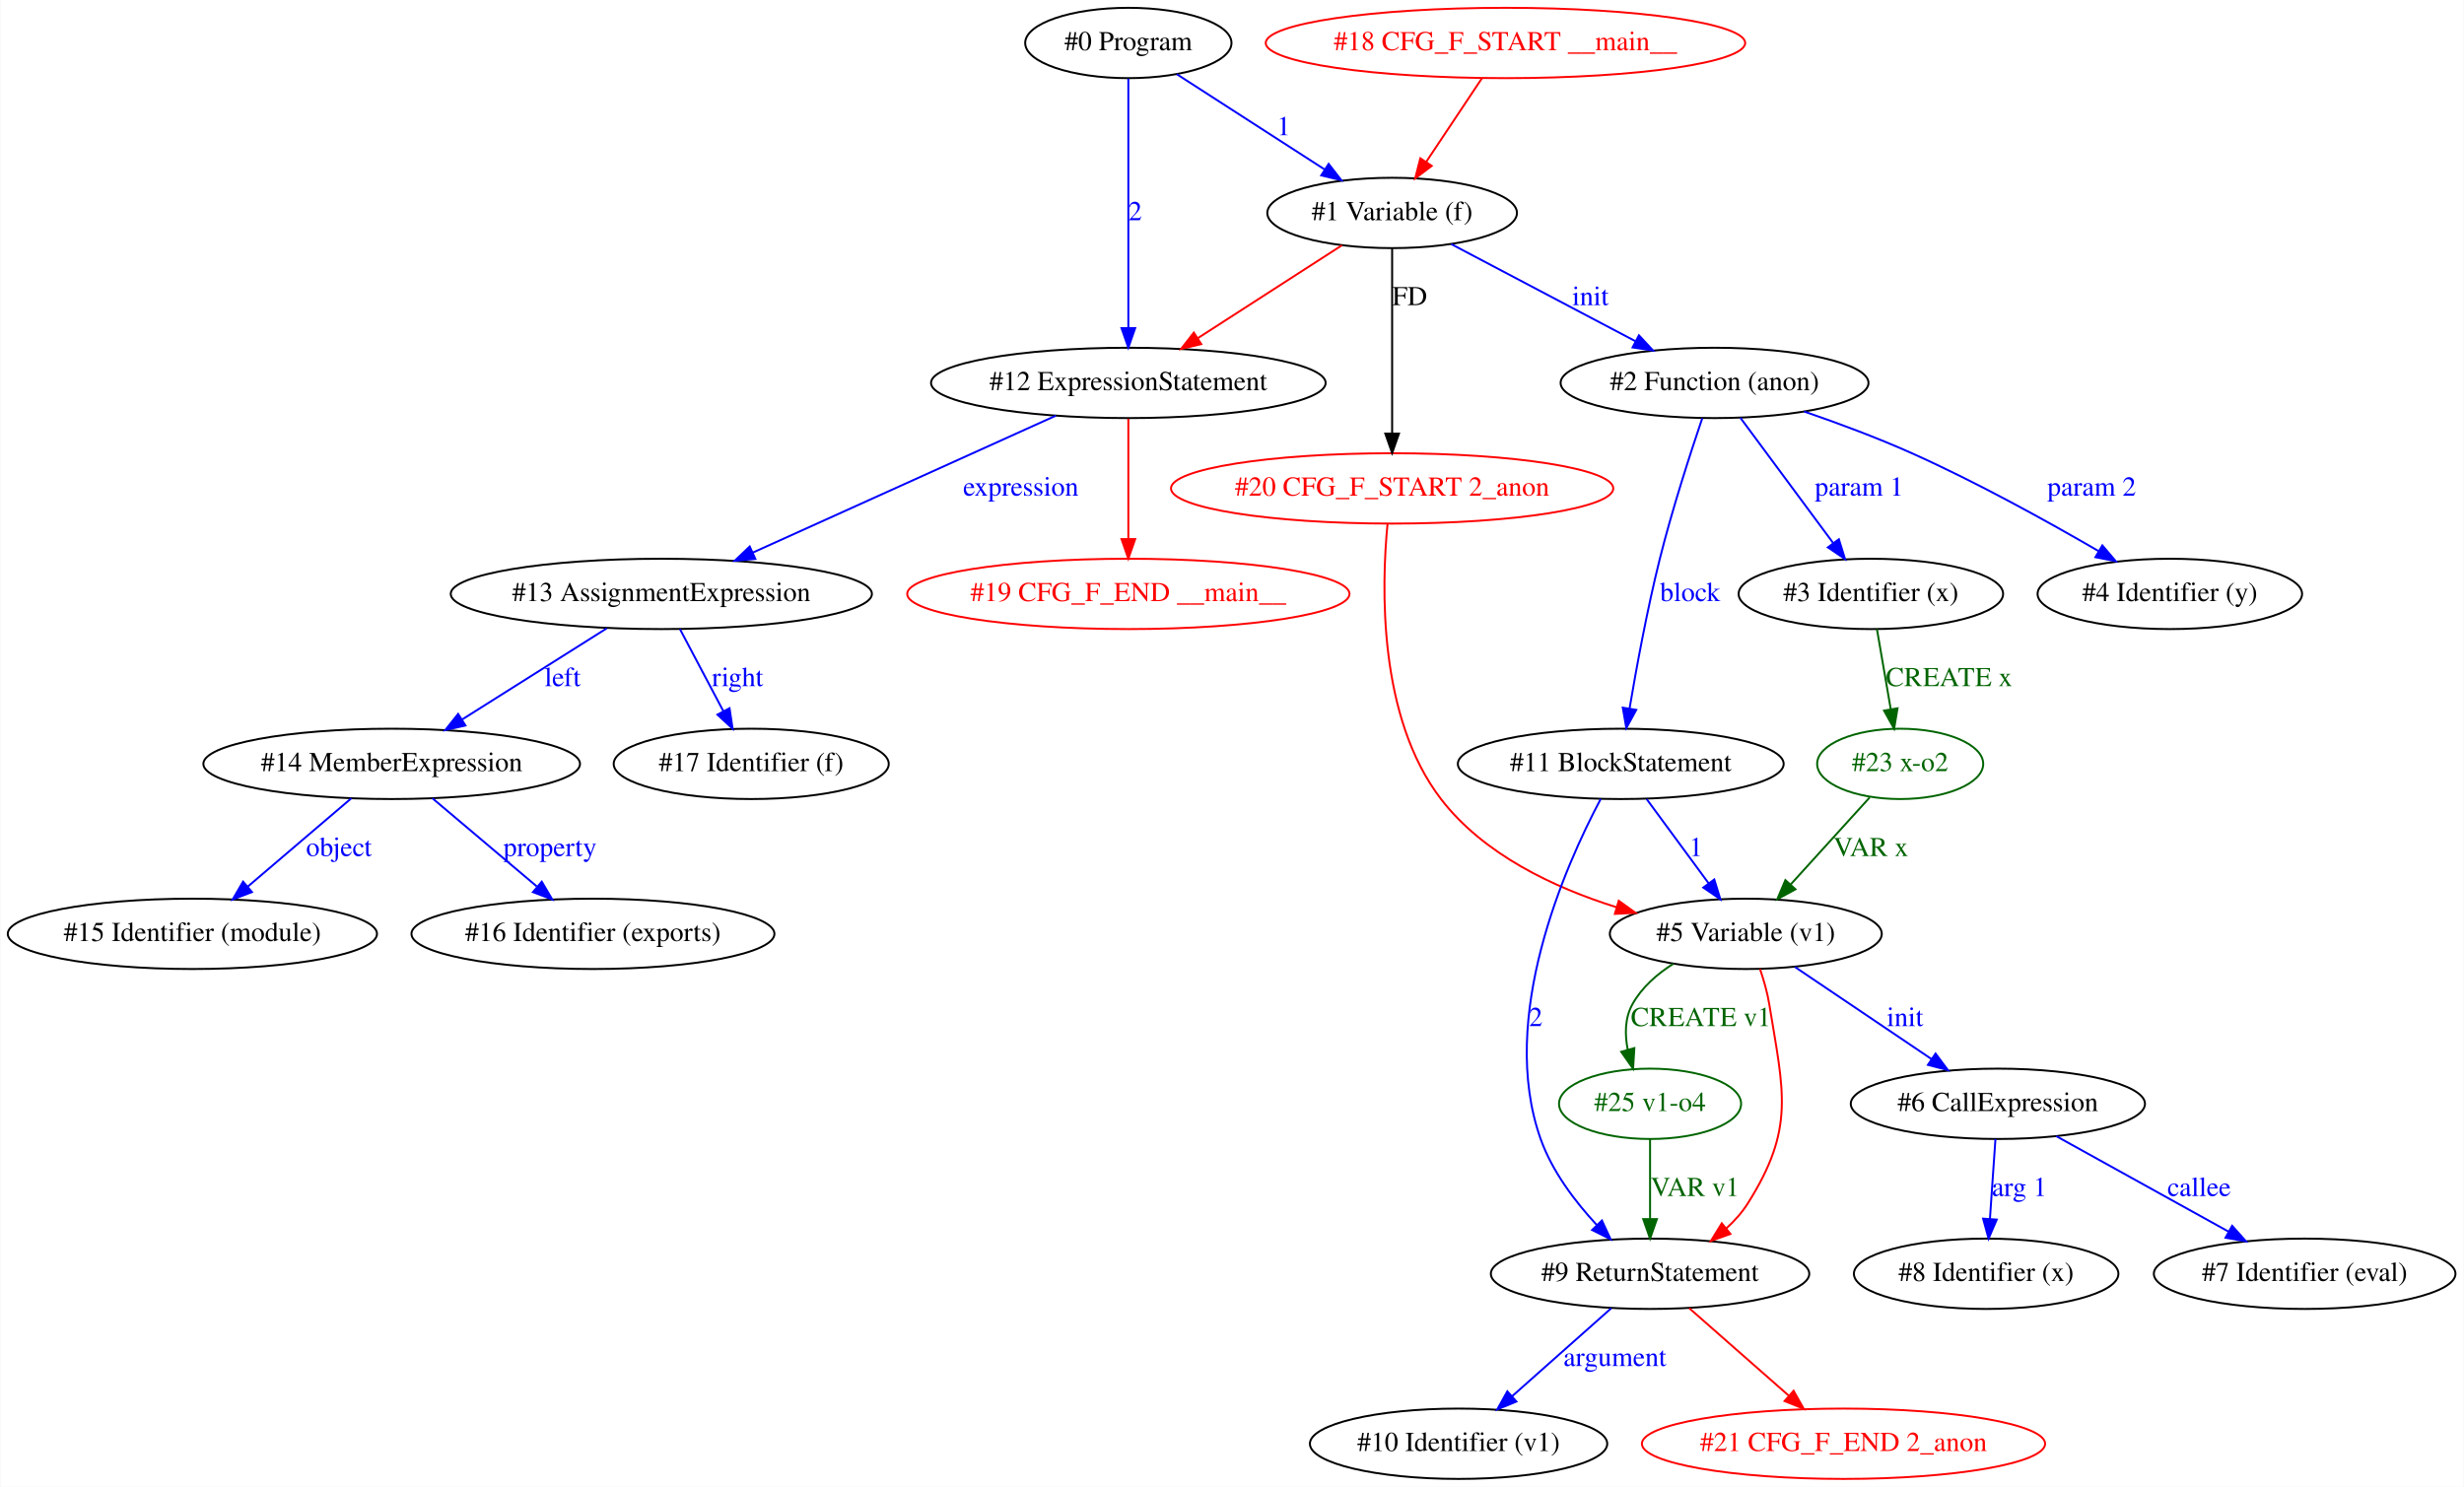
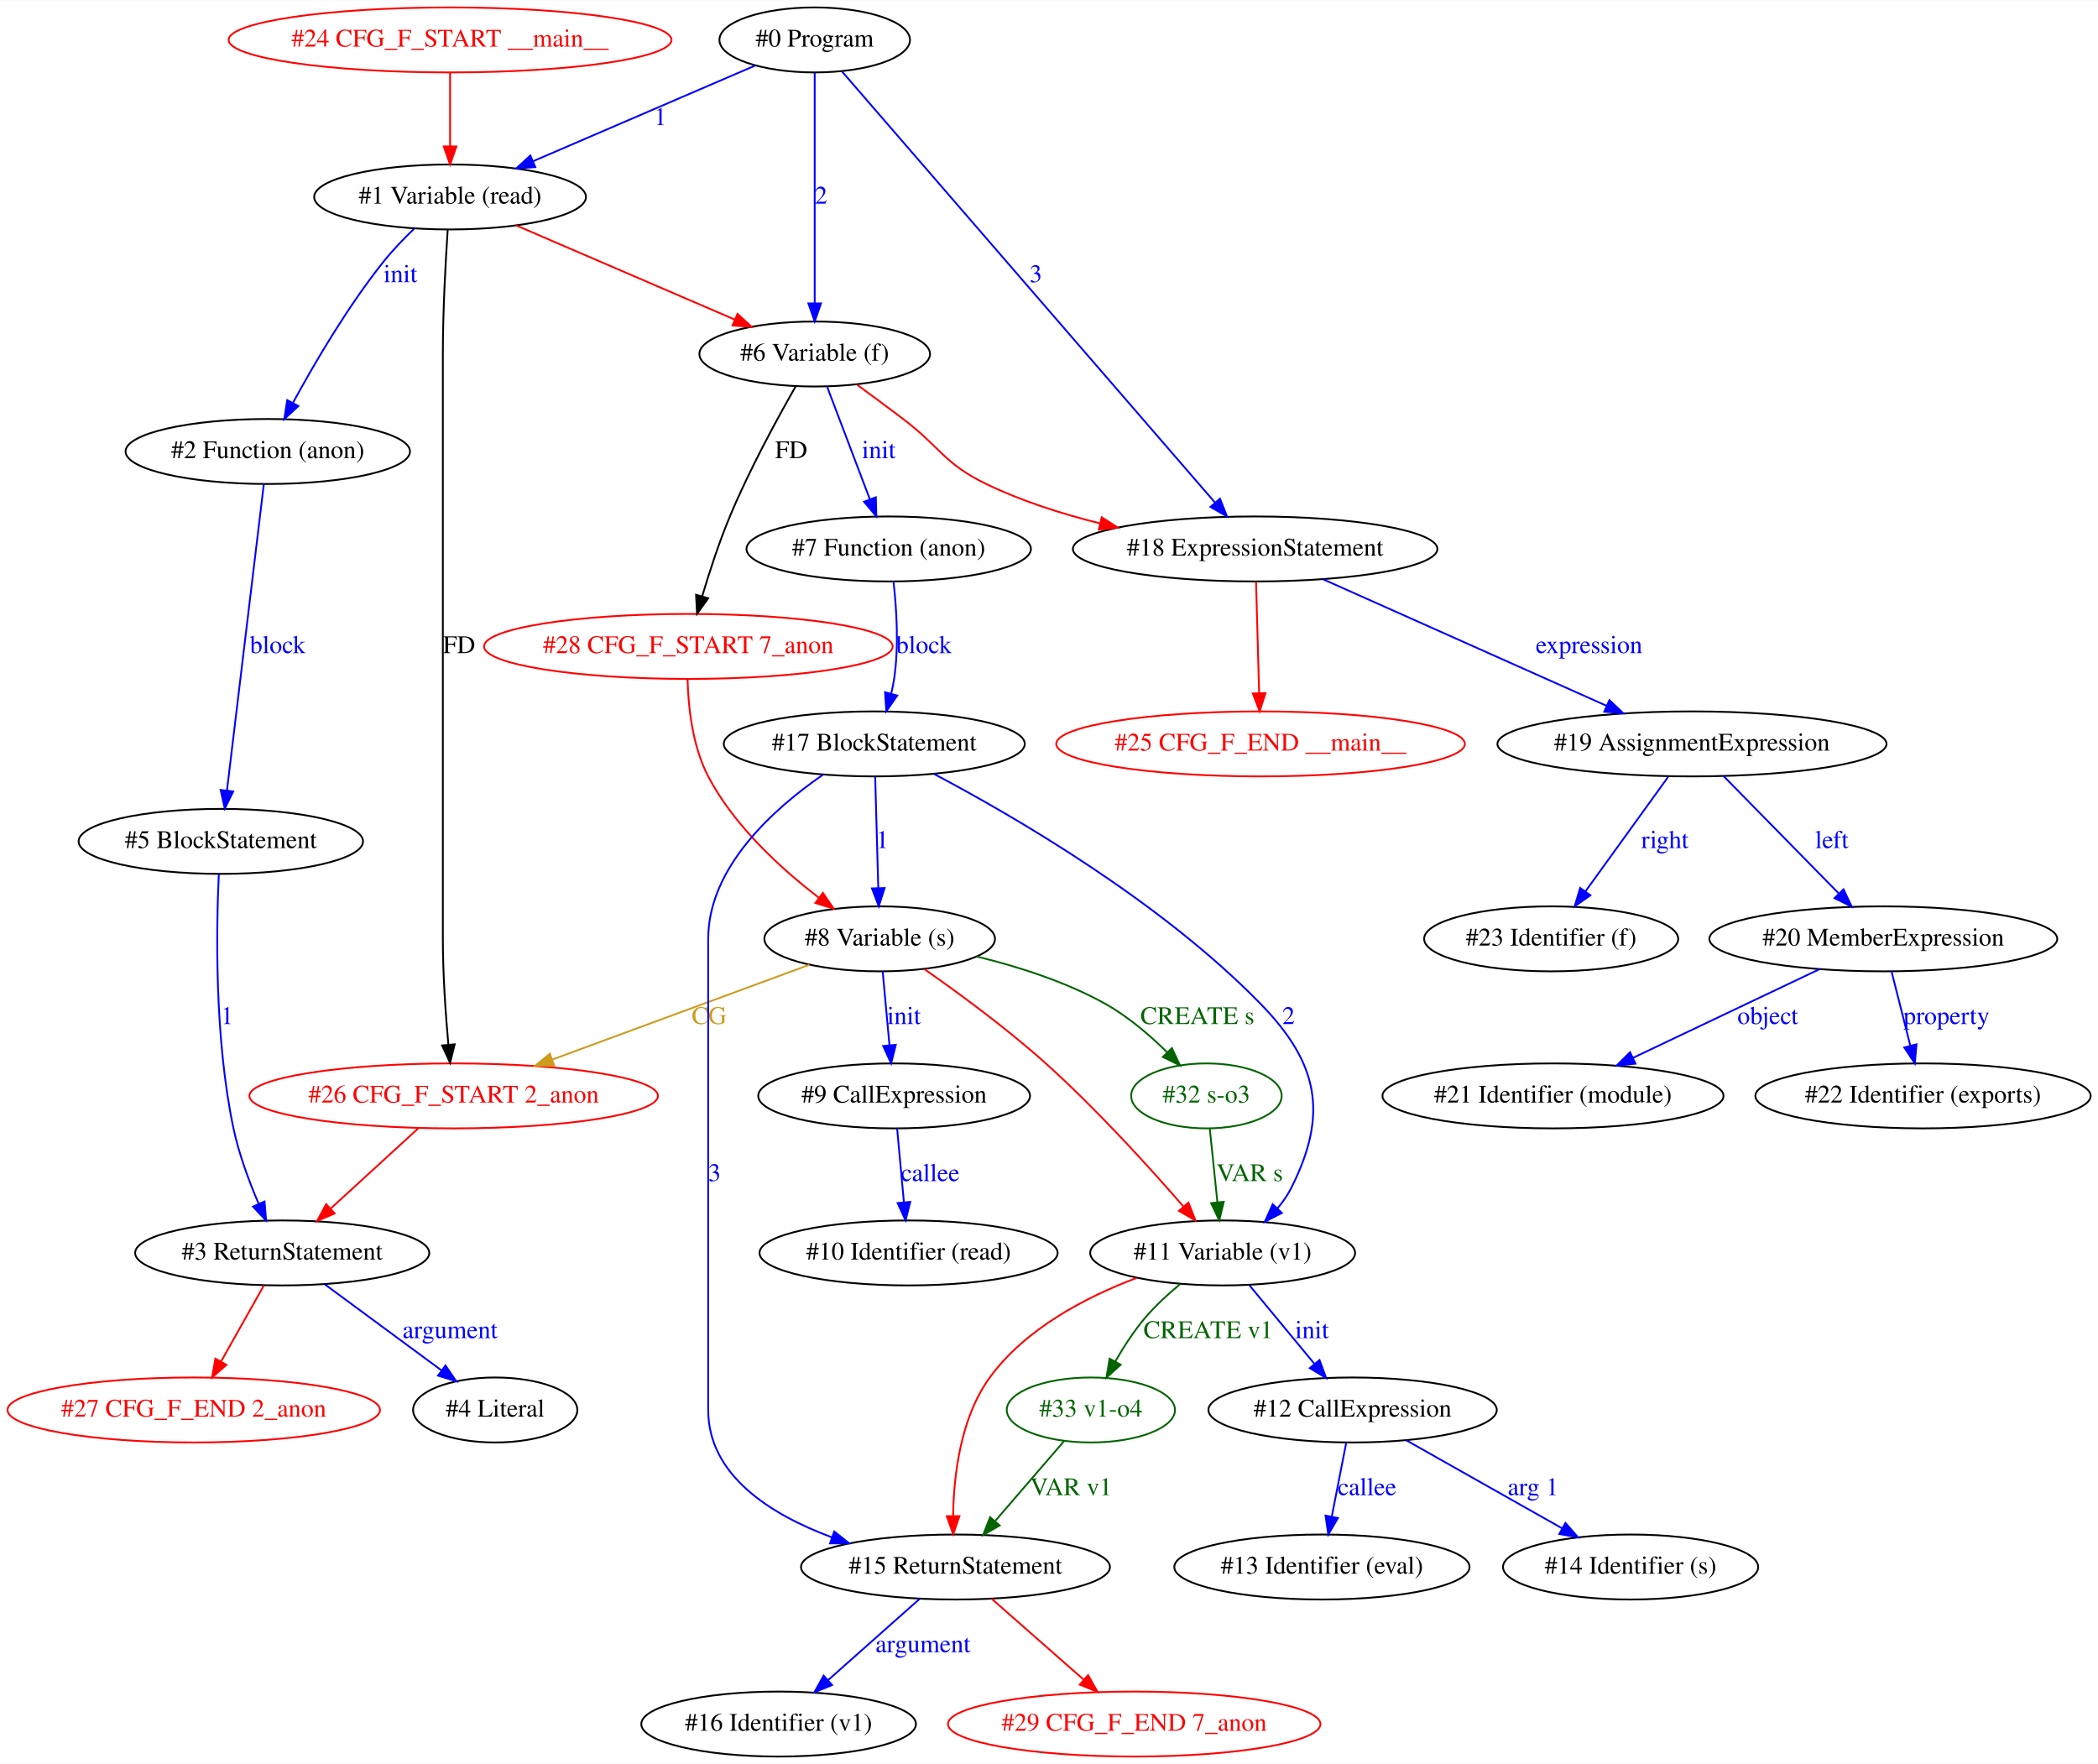
- <svg xmlns="http://www.w3.org/2000/svg" width="1261pt" height="761pt" viewBox="0.00 0.00 1260.58 761.00">
-   <g id="graph0" class="graph" transform="scale(1 1) rotate(0) translate(4 757)">
-     <polygon fill="#ffffff" stroke="transparent" points="-4,4 -4,-757 1256.585,-757 1256.585,4 -4,4" />
+ <svg xmlns="http://www.w3.org/2000/svg" width="1162pt" height="977pt" viewBox="0.00 0.00 1162.28 977.00">
+   <g id="graph0" class="graph" transform="scale(1 1) rotate(0) translate(4 973)">
+     <polygon fill="#ffffff" stroke="transparent" points="-4,4 -4,-973 1158.283,-973 1158.283,4 -4,4" />
    <g id="node1" class="node">
-       <ellipse fill="none" stroke="#000000" cx="573.242" cy="-735" rx="52.791" ry="18" />
-       <text text-anchor="middle" x="573.242" y="-731.3" font-family="Times,serif" font-size="14.00" fill="#000000">#0 Program</text>
+       <ellipse fill="none" stroke="#000000" cx="447.341" cy="-951" rx="52.791" ry="18" />
+       <text text-anchor="middle" x="447.341" y="-947.3" font-family="Times,serif" font-size="14.00" fill="#000000">#0 Program</text>
    </g>
    <g id="node2" class="node">
-       <ellipse fill="none" stroke="#000000" cx="708.242" cy="-648" rx="63.889" ry="18" />
-       <text text-anchor="middle" x="708.242" y="-644.3" font-family="Times,serif" font-size="14.00" fill="#000000">#1 Variable (f)</text>
+       <ellipse fill="none" stroke="#000000" cx="245.341" cy="-864" rx="75.287" ry="18" />
+       <text text-anchor="middle" x="245.341" y="-860.3" font-family="Times,serif" font-size="14.00" fill="#000000">#1 Variable (read)</text>
    </g>
    <g id="edge1" class="edge">
-       <path fill="none" stroke="#0000ff" d="M598.003,-719.043C619.197,-705.385 649.94,-685.572 673.58,-670.338" />
-       <polygon fill="#0000ff" stroke="#0000ff" points="675.747,-673.105 682.257,-664.745 671.956,-667.221 675.747,-673.105" />
-       <text text-anchor="middle" x="652.742" y="-687.8" font-family="Times,serif" font-size="14.00" fill="#0000ff">1</text>
+       <path fill="none" stroke="#0000ff" d="M414.437,-936.828C380.942,-922.402 328.744,-899.921 291.202,-883.752" />
+       <polygon fill="#0000ff" stroke="#0000ff" points="292.563,-880.527 281.994,-879.786 289.794,-886.956 292.563,-880.527" />
+       <text text-anchor="middle" x="361.841" y="-903.8" font-family="Times,serif" font-size="14.00" fill="#0000ff">1</text>
    </g>
    <g id="node3" class="node">
-       <ellipse fill="none" stroke="#000000" cx="573.242" cy="-561" rx="100.983" ry="18" />
-       <text text-anchor="middle" x="573.242" y="-557.3" font-family="Times,serif" font-size="14.00" fill="#000000">#12 ExpressionStatement</text>
+       <ellipse fill="none" stroke="#000000" cx="447.341" cy="-777" rx="63.889" ry="18" />
+       <text text-anchor="middle" x="447.341" y="-773.3" font-family="Times,serif" font-size="14.00" fill="#000000">#6 Variable (f)</text>
    </g>
    <g id="edge2" class="edge">
-       <path fill="none" stroke="#0000ff" d="M573.242,-716.708C573.242,-686.344 573.242,-625.323 573.242,-589.346" />
-       <polygon fill="#0000ff" stroke="#0000ff" points="576.742,-589.047 573.242,-579.047 569.742,-589.047 576.742,-589.047" />
-       <text text-anchor="middle" x="576.742" y="-644.3" font-family="Times,serif" font-size="14.00" fill="#0000ff">2</text>
+       <path fill="none" stroke="#0000ff" d="M447.341,-932.708C447.341,-902.344 447.341,-841.323 447.341,-805.346" />
+       <polygon fill="#0000ff" stroke="#0000ff" points="450.841,-805.047 447.341,-795.047 443.841,-805.047 450.841,-805.047" />
+       <text text-anchor="middle" x="450.841" y="-860.3" font-family="Times,serif" font-size="14.00" fill="#0000ff">2</text>
+     </g>
+     <g id="node4" class="node">
+       <ellipse fill="none" stroke="#000000" cx="691.341" cy="-669" rx="100.983" ry="18" />
+       <text text-anchor="middle" x="691.341" y="-665.3" font-family="Times,serif" font-size="14.00" fill="#000000">#18 ExpressionStatement</text>
+     </g>
+     <g id="edge3" class="edge">
+       <path fill="none" stroke="#0000ff" d="M462.604,-933.36C504.27,-885.205 620.1,-751.336 669.049,-694.763" />
+       <polygon fill="#0000ff" stroke="#0000ff" points="671.872,-696.849 675.769,-686.997 666.579,-692.269 671.872,-696.849" />
+       <text text-anchor="middle" x="569.841" y="-816.8" font-family="Times,serif" font-size="14.00" fill="#0000ff">3</text>
+     </g>
+     <g id="edge9" class="edge">
+       <path fill="none" stroke="#ff0000" d="M281.921,-848.245C315.945,-833.591 366.707,-811.728 403.018,-796.09" />
+       <polygon fill="#ff0000" stroke="#ff0000" points="404.584,-799.226 412.384,-792.056 401.815,-792.797 404.584,-799.226" />
+     </g>
+     <g id="node6" class="node">
+       <ellipse fill="none" stroke="#ff0000" cx="247.341" cy="-366" rx="113.18" ry="18" />
+       <text text-anchor="middle" x="247.341" y="-362.3" font-family="Times,serif" font-size="14.00" fill="#ff0000">#26 CFG_F_START 2_anon</text>
+     </g>
+     <g id="edge8" class="edge">
+       <path fill="none" stroke="#000000" d="M244.009,-845.681C242.845,-828.082 241.341,-800.739 241.341,-777 241.341,-777 241.341,-777 241.341,-453 241.341,-433.501 242.859,-411.603 244.369,-394.654" />
+       <polygon fill="#000000" stroke="#000000" points="247.89,-394.589 245.343,-384.305 240.921,-393.933 247.89,-394.589" />
+       <text text-anchor="middle" x="250.341" y="-611.3" font-family="Times,serif" font-size="14.00" fill="#000000">FD</text>
+     </g>
+     <g id="node10" class="node">
+       <ellipse fill="none" stroke="#000000" cx="144.341" cy="-723" rx="78.786" ry="18" />
+       <text text-anchor="middle" x="144.341" y="-719.3" font-family="Times,serif" font-size="14.00" fill="#000000">#2 Function (anon)</text>
    </g>
    <g id="edge7" class="edge">
-       <path fill="none" stroke="#ff0000" d="M682.531,-631.431C661.638,-617.966 631.938,-598.826 608.771,-583.897" />
-       <polygon fill="#ff0000" stroke="#ff0000" points="610.546,-580.877 600.244,-578.402 606.754,-586.761 610.546,-580.877" />
+       <path fill="none" stroke="#0000ff" d="M225.572,-846.543C219.707,-840.909 213.482,-834.446 208.341,-828 188.629,-803.284 170.306,-772.028 158.362,-750.068" />
+       <polygon fill="#0000ff" stroke="#0000ff" points="161.302,-748.144 153.495,-740.981 155.131,-751.449 161.302,-748.144" />
+       <text text-anchor="middle" x="217.841" y="-816.8" font-family="Times,serif" font-size="14.00" fill="#0000ff">init</text>
+     </g>
+     <g id="edge12" class="edge">
+       <path fill="none" stroke="#ff0000" d="M470.877,-759.931C478.986,-753.992 488.098,-747.251 496.341,-741 517.026,-725.313 518.971,-716.305 542.341,-705 561.885,-695.546 584.104,-688.461 605.308,-683.196" />
+       <polygon fill="#ff0000" stroke="#ff0000" points="606.368,-686.542 615.291,-680.83 604.754,-679.731 606.368,-686.542" />
+     </g>
+     <g id="node8" class="node">
+       <ellipse fill="none" stroke="#ff0000" cx="377.341" cy="-615" rx="113.18" ry="18" />
+       <text text-anchor="middle" x="377.341" y="-611.3" font-family="Times,serif" font-size="14.00" fill="#ff0000">#28 CFG_F_START 7_anon</text>
+     </g>
+     <g id="edge11" class="edge">
+       <path fill="none" stroke="#000000" d="M436.859,-759.169C426.649,-741.32 411.132,-712.867 400.341,-687 394.382,-672.717 389.032,-656.313 384.995,-642.774" />
+       <polygon fill="#000000" stroke="#000000" points="388.324,-641.689 382.175,-633.061 381.602,-643.64 388.324,-641.689" />
+       <text text-anchor="middle" x="434.341" y="-719.3" font-family="Times,serif" font-size="14.00" fill="#000000">FD</text>
+     </g>
+     <g id="node11" class="node">
+       <ellipse fill="none" stroke="#000000" cx="488.341" cy="-669" rx="78.786" ry="18" />
+       <text text-anchor="middle" x="488.341" y="-665.3" font-family="Times,serif" font-size="14.00" fill="#000000">#7 Function (anon)</text>
+     </g>
+     <g id="edge10" class="edge">
+       <path fill="none" stroke="#0000ff" d="M454.296,-758.679C460.755,-741.665 470.462,-716.097 477.86,-696.609" />
+       <polygon fill="#0000ff" stroke="#0000ff" points="481.211,-697.641 481.488,-687.05 474.667,-695.157 481.211,-697.641" />
+       <text text-anchor="middle" x="482.841" y="-719.3" font-family="Times,serif" font-size="14.00" fill="#0000ff">init</text>
+     </g>
+     <g id="node12" class="node">
+       <ellipse fill="none" stroke="#000000" cx="933.341" cy="-561" rx="107.781" ry="18" />
+       <text text-anchor="middle" x="933.341" y="-557.3" font-family="Times,serif" font-size="14.00" fill="#000000">#19 AssignmentExpression</text>
+     </g>
+     <g id="edge13" class="edge">
+       <path fill="none" stroke="#0000ff" d="M728.888,-652.244C771.241,-633.342 840.192,-602.571 886.151,-582.06" />
+       <polygon fill="#0000ff" stroke="#0000ff" points="887.601,-585.246 895.306,-577.974 884.748,-578.853 887.601,-585.246" />
+       <text text-anchor="middle" x="876.341" y="-611.3" font-family="Times,serif" font-size="14.00" fill="#0000ff">expression</text>
+     </g>
+     <g id="node13" class="node">
+       <ellipse fill="none" stroke="#ff0000" cx="694.341" cy="-561" rx="113.18" ry="18" />
+       <text text-anchor="middle" x="694.341" y="-557.3" font-family="Times,serif" font-size="14.00" fill="#ff0000">#25 CFG_F_END __main__</text>
+     </g>
+     <g id="edge14" class="edge">
+       <path fill="none" stroke="#ff0000" d="M691.85,-650.679C692.318,-633.821 693.02,-608.565 693.559,-589.147" />
+       <polygon fill="#ff0000" stroke="#ff0000" points="697.06,-589.144 693.839,-579.05 690.063,-588.949 697.06,-589.144" />
    </g>
    <g id="node5" class="node">
-       <ellipse fill="none" stroke="#ff0000" cx="708.242" cy="-507" rx="113.18" ry="18" />
-       <text text-anchor="middle" x="708.242" y="-503.3" font-family="Times,serif" font-size="14.00" fill="#ff0000">#20 CFG_F_START 2_anon</text>
+       <ellipse fill="none" stroke="#ff0000" cx="245.341" cy="-951" rx="122.678" ry="18" />
+       <text text-anchor="middle" x="245.341" y="-947.3" font-family="Times,serif" font-size="14.00" fill="#ff0000">#24 CFG_F_START __main__</text>
+     </g>
+     <g id="edge4" class="edge">
+       <path fill="none" stroke="#ff0000" d="M245.341,-932.973C245.341,-921.192 245.341,-905.561 245.341,-892.158" />
+       <polygon fill="#ff0000" stroke="#ff0000" points="248.841,-892.003 245.341,-882.003 241.841,-892.003 248.841,-892.003" />
+     </g>
+     <g id="node7" class="node">
+       <ellipse fill="none" stroke="#000000" cx="152.341" cy="-279" rx="81.486" ry="18" />
+       <text text-anchor="middle" x="152.341" y="-275.3" font-family="Times,serif" font-size="14.00" fill="#000000">#3 ReturnStatement</text>
+     </g>
+     <g id="edge5" class="edge">
+       <path fill="none" stroke="#ff0000" d="M227.657,-347.974C213.68,-335.174 194.742,-317.831 179.353,-303.738" />
+       <polygon fill="#ff0000" stroke="#ff0000" points="181.413,-300.878 171.675,-296.706 176.686,-306.041 181.413,-300.878" />
+     </g>
+     <g id="node14" class="node">
+       <ellipse fill="none" stroke="#000000" cx="270.341" cy="-192" rx="45.492" ry="18" />
+       <text text-anchor="middle" x="270.341" y="-188.3" font-family="Times,serif" font-size="14.00" fill="#000000">#4 Literal</text>
+     </g>
+     <g id="edge15" class="edge">
+       <path fill="none" stroke="#0000ff" d="M175.936,-261.603C194.533,-247.892 220.576,-228.691 240.599,-213.928" />
+       <polygon fill="#0000ff" stroke="#0000ff" points="242.801,-216.653 248.773,-207.902 238.647,-211.019 242.801,-216.653" />
+       <text text-anchor="middle" x="245.341" y="-231.8" font-family="Times,serif" font-size="14.00" fill="#0000ff">argument</text>
+     </g>
+     <g id="node15" class="node">
+       <ellipse fill="none" stroke="#ff0000" cx="103.341" cy="-192" rx="103.182" ry="18" />
+       <text text-anchor="middle" x="103.341" y="-188.3" font-family="Times,serif" font-size="14.00" fill="#ff0000">#27 CFG_F_END 2_anon</text>
+     </g>
+     <g id="edge16" class="edge">
+       <path fill="none" stroke="#ff0000" d="M142.188,-260.974C135.355,-248.842 126.224,-232.629 118.531,-218.97" />
+       <polygon fill="#ff0000" stroke="#ff0000" points="121.438,-216.999 113.481,-210.003 115.338,-220.434 121.438,-216.999" />
+     </g>
+     <g id="node9" class="node">
+       <ellipse fill="none" stroke="#000000" cx="483.341" cy="-453" rx="63.889" ry="18" />
+       <text text-anchor="middle" x="483.341" y="-449.3" font-family="Times,serif" font-size="14.00" fill="#000000">#8 Variable (s)</text>
    </g>
    <g id="edge6" class="edge">
-       <path fill="none" stroke="#000000" d="M708.242,-629.855C708.242,-605.848 708.242,-563.286 708.242,-535.104" />
-       <polygon fill="#000000" stroke="#000000" points="711.742,-535.075 708.242,-525.075 704.742,-535.075 711.742,-535.075" />
-       <text text-anchor="middle" x="717.242" y="-600.8" font-family="Times,serif" font-size="14.00" fill="#000000">FD</text>
-     </g>
-     <g id="node7" class="node">
-       <ellipse fill="none" stroke="#000000" cx="873.242" cy="-561" rx="78.786" ry="18" />
-       <text text-anchor="middle" x="873.242" y="-557.3" font-family="Times,serif" font-size="14.00" fill="#000000">#2 Function (anon)</text>
-     </g>
-     <g id="edge5" class="edge">
-       <path fill="none" stroke="#0000ff" d="M738.505,-632.043C764.949,-618.1 803.558,-597.742 832.674,-582.39" />
-       <polygon fill="#0000ff" stroke="#0000ff" points="834.553,-585.356 841.766,-577.596 831.288,-579.164 834.553,-585.356" />
-       <text text-anchor="middle" x="809.742" y="-600.8" font-family="Times,serif" font-size="14.00" fill="#0000ff">init</text>
-     </g>
-     <g id="node8" class="node">
-       <ellipse fill="none" stroke="#000000" cx="334.242" cy="-453" rx="107.781" ry="18" />
-       <text text-anchor="middle" x="334.242" y="-449.3" font-family="Times,serif" font-size="14.00" fill="#000000">#13 AssignmentExpression</text>
-     </g>
-     <g id="edge8" class="edge">
-       <path fill="none" stroke="#0000ff" d="M536.16,-544.244C494.419,-525.381 426.52,-494.699 381.131,-474.188" />
-       <polygon fill="#0000ff" stroke="#0000ff" points="382.359,-470.903 371.805,-469.974 379.476,-477.281 382.359,-470.903" />
-       <text text-anchor="middle" x="518.242" y="-503.3" font-family="Times,serif" font-size="14.00" fill="#0000ff">expression</text>
-     </g>
-     <g id="node9" class="node">
-       <ellipse fill="none" stroke="#ff0000" cx="573.242" cy="-453" rx="113.18" ry="18" />
-       <text text-anchor="middle" x="573.242" y="-449.3" font-family="Times,serif" font-size="14.00" fill="#ff0000">#19 CFG_F_END __main__</text>
-     </g>
-     <g id="edge9" class="edge">
-       <path fill="none" stroke="#ff0000" d="M573.242,-542.679C573.242,-525.821 573.242,-500.565 573.242,-481.147" />
-       <polygon fill="#ff0000" stroke="#ff0000" points="576.742,-481.05 573.242,-471.05 569.742,-481.05 576.742,-481.05" />
-     </g>
-     <g id="node4" class="node">
-       <ellipse fill="none" stroke="#ff0000" cx="766.242" cy="-735" rx="122.678" ry="18" />
-       <text text-anchor="middle" x="766.242" y="-731.3" font-family="Times,serif" font-size="14.00" fill="#ff0000">#18 CFG_F_START __main__</text>
-     </g>
-     <g id="edge3" class="edge">
-       <path fill="none" stroke="#ff0000" d="M754.224,-716.973C746.004,-704.644 734.973,-688.097 725.776,-674.302" />
-       <polygon fill="#ff0000" stroke="#ff0000" points="728.505,-672.085 720.045,-665.706 722.68,-675.968 728.505,-672.085" />
-     </g>
-     <g id="node6" class="node">
-       <ellipse fill="none" stroke="#000000" cx="889.242" cy="-279" rx="69.588" ry="18" />
-       <text text-anchor="middle" x="889.242" y="-275.3" font-family="Times,serif" font-size="14.00" fill="#000000">#5 Variable (v1)</text>
-     </g>
-     <g id="edge4" class="edge">
-       <path fill="none" stroke="#ff0000" d="M705.895,-488.887C702.781,-456.938 700.979,-389.989 733.242,-348 755.072,-319.59 791.11,-302.622 823.052,-292.626" />
-       <polygon fill="#ff0000" stroke="#ff0000" points="824.214,-295.932 832.813,-289.743 822.231,-289.219 824.214,-295.932" />
-     </g>
-     <g id="node10" class="node">
-       <ellipse fill="none" stroke="#000000" cx="1018.242" cy="-192" rx="75.287" ry="18" />
-       <text text-anchor="middle" x="1018.242" y="-188.3" font-family="Times,serif" font-size="14.00" fill="#000000">#6 CallExpression</text>
-     </g>
-     <g id="edge10" class="edge">
-       <path fill="none" stroke="#0000ff" d="M914.42,-262.019C934.357,-248.573 962.399,-229.661 984.315,-214.881" />
-       <polygon fill="#0000ff" stroke="#0000ff" points="986.352,-217.729 992.686,-209.236 982.438,-211.925 986.352,-217.729" />
-       <text text-anchor="middle" x="970.742" y="-231.8" font-family="Times,serif" font-size="14.00" fill="#0000ff">init</text>
-     </g>
-     <g id="node11" class="node">
-       <ellipse fill="none" stroke="#000000" cx="840.242" cy="-105" rx="81.486" ry="18" />
-       <text text-anchor="middle" x="840.242" y="-101.3" font-family="Times,serif" font-size="14.00" fill="#000000">#9 ReturnStatement</text>
-     </g>
-     <g id="edge11" class="edge">
-       <path fill="none" stroke="#ff0000" d="M896.511,-260.973C898.448,-255.315 900.271,-248.983 901.242,-243 908.545,-197.993 914.59,-179.551 890.242,-141 887.279,-136.309 883.463,-132.04 879.263,-128.216" />
-       <polygon fill="#ff0000" stroke="#ff0000" points="881.355,-125.406 871.387,-121.817 876.941,-130.839 881.355,-125.406" />
-     </g>
-     <g id="node12" class="node">
-       <ellipse fill="none" stroke="#006400" cx="840.242" cy="-192" rx="46.593" ry="18" />
-       <text text-anchor="middle" x="840.242" y="-188.3" font-family="Times,serif" font-size="14.00" fill="#006400">#25 v1-o4</text>
-     </g>
-     <g id="edge12" class="edge">
-       <path fill="none" stroke="#006400" d="M852.13,-263.676C843.802,-258.402 836.024,-251.596 831.242,-243 827.308,-235.929 827.253,-227.526 828.835,-219.602" />
-       <polygon fill="#006400" stroke="#006400" points="832.209,-220.531 831.546,-209.957 825.47,-218.637 832.209,-220.531" />
-       <text text-anchor="middle" x="866.242" y="-231.8" font-family="Times,serif" font-size="14.00" fill="#006400">CREATE v1</text>
-     </g>
-     <g id="node13" class="node">
-       <ellipse fill="none" stroke="#000000" cx="953.242" cy="-453" rx="67.688" ry="18" />
-       <text text-anchor="middle" x="953.242" y="-449.3" font-family="Times,serif" font-size="14.00" fill="#000000">#3 Identifier (x)</text>
-     </g>
-     <g id="edge13" class="edge">
-       <path fill="none" stroke="#0000ff" d="M886.452,-543.166C899.364,-525.735 919.168,-498.999 933.863,-479.161" />
-       <polygon fill="#0000ff" stroke="#0000ff" points="936.872,-480.979 940.012,-470.861 931.247,-476.813 936.872,-480.979" />
-       <text text-anchor="middle" x="947.242" y="-503.3" font-family="Times,serif" font-size="14.00" fill="#0000ff">param 1</text>
-     </g>
-     <g id="node14" class="node">
-       <ellipse fill="none" stroke="#000000" cx="1106.242" cy="-453" rx="67.688" ry="18" />
-       <text text-anchor="middle" x="1106.242" y="-449.3" font-family="Times,serif" font-size="14.00" fill="#000000">#4 Identifier (y)</text>
-     </g>
-     <g id="edge14" class="edge">
-       <path fill="none" stroke="#0000ff" d="M919.09,-546.362C936.589,-540.334 956.571,-532.91 974.242,-525 1007.49,-510.117 1043.713,-490.066 1069.789,-474.903" />
-       <polygon fill="#0000ff" stroke="#0000ff" points="1071.708,-477.835 1078.567,-469.76 1068.169,-471.795 1071.708,-477.835" />
-       <text text-anchor="middle" x="1066.242" y="-503.3" font-family="Times,serif" font-size="14.00" fill="#0000ff">param 2</text>
-     </g>
-     <g id="node15" class="node">
-       <ellipse fill="none" stroke="#000000" cx="825.242" cy="-366" rx="83.386" ry="18" />
-       <text text-anchor="middle" x="825.242" y="-362.3" font-family="Times,serif" font-size="14.00" fill="#000000">#11 BlockStatement</text>
-     </g>
-     <g id="edge15" class="edge">
-       <path fill="none" stroke="#0000ff" d="M866.945,-542.9C860.824,-524.847 851.551,-496.242 845.242,-471 838.813,-445.28 833.331,-415.567 829.741,-394.327" />
-       <polygon fill="#0000ff" stroke="#0000ff" points="833.175,-393.64 828.088,-384.347 826.269,-394.784 833.175,-393.64" />
-       <text text-anchor="middle" x="860.742" y="-449.3" font-family="Times,serif" font-size="14.00" fill="#0000ff">block</text>
+       <path fill="none" stroke="#ff0000" d="M376.914,-596.834C377.283,-581.637 379.548,-559.807 388.341,-543 402.659,-515.632 428.562,-491.949 449.708,-475.757" />
+       <polygon fill="#ff0000" stroke="#ff0000" points="451.901,-478.488 457.839,-469.713 447.725,-472.87 451.901,-478.488" />
+     </g>
+     <g id="edge20" class="edge">
+       <path fill="none" stroke="#cd9b1d" d="M444.37,-438.634C405.543,-424.32 345.59,-402.219 302.011,-386.154" />
+       <polygon fill="#cd9b1d" stroke="#cd9b1d" points="303.014,-382.793 292.421,-382.618 300.593,-389.361 303.014,-382.793" />
+       <text text-anchor="middle" x="388.841" y="-405.8" font-family="Times,serif" font-size="14.00" fill="#cd9b1d">CG</text>
    </g>
    <g id="node16" class="node">
-       <ellipse fill="none" stroke="#000000" cx="196.242" cy="-366" rx="96.383" ry="18" />
-       <text text-anchor="middle" x="196.242" y="-362.3" font-family="Times,serif" font-size="14.00" fill="#000000">#14 MemberExpression</text>
-     </g>
-     <g id="edge16" class="edge">
-       <path fill="none" stroke="#0000ff" d="M306.315,-435.394C284.945,-421.922 255.311,-403.24 232.174,-388.653" />
-       <polygon fill="#0000ff" stroke="#0000ff" points="233.981,-385.655 223.655,-383.283 230.248,-391.577 233.981,-385.655" />
-       <text text-anchor="middle" x="283.742" y="-405.8" font-family="Times,serif" font-size="14.00" fill="#0000ff">left</text>
+       <ellipse fill="none" stroke="#000000" cx="491.341" cy="-366" rx="75.287" ry="18" />
+       <text text-anchor="middle" x="491.341" y="-362.3" font-family="Times,serif" font-size="14.00" fill="#000000">#9 CallExpression</text>
+     </g>
+     <g id="edge17" class="edge">
+       <path fill="none" stroke="#0000ff" d="M484.998,-434.974C486.082,-423.192 487.519,-407.561 488.752,-394.158" />
+       <polygon fill="#0000ff" stroke="#0000ff" points="492.255,-394.282 489.685,-384.003 485.284,-393.641 492.255,-394.282" />
+       <text text-anchor="middle" x="496.841" y="-405.8" font-family="Times,serif" font-size="14.00" fill="#0000ff">init</text>
    </g>
    <g id="node17" class="node">
-       <ellipse fill="none" stroke="#000000" cx="380.242" cy="-366" rx="70.388" ry="18" />
-       <text text-anchor="middle" x="380.242" y="-362.3" font-family="Times,serif" font-size="14.00" fill="#000000">#17 Identifier (f)</text>
-     </g>
-     <g id="edge17" class="edge">
-       <path fill="none" stroke="#0000ff" d="M343.773,-434.974C350.187,-422.842 358.76,-406.629 365.982,-392.97" />
-       <polygon fill="#0000ff" stroke="#0000ff" points="369.142,-394.48 370.723,-384.003 362.954,-391.208 369.142,-394.48" />
-       <text text-anchor="middle" x="373.242" y="-405.8" font-family="Times,serif" font-size="14.00" fill="#0000ff">right</text>
+       <ellipse fill="none" stroke="#000000" cx="673.341" cy="-279" rx="73.387" ry="18" />
+       <text text-anchor="middle" x="673.341" y="-275.3" font-family="Times,serif" font-size="14.00" fill="#000000">#11 Variable (v1)</text>
+     </g>
+     <g id="edge18" class="edge">
+       <path fill="none" stroke="#ff0000" d="M508.082,-436.242C527.146,-422.909 553.801,-403.342 575.341,-384 603.432,-358.776 632.574,-326.66 651.699,-304.628" />
+       <polygon fill="#ff0000" stroke="#ff0000" points="654.396,-306.86 658.271,-296.999 649.092,-302.291 654.396,-306.86" />
    </g>
    <g id="node18" class="node">
-       <ellipse fill="none" stroke="#000000" cx="1175.242" cy="-105" rx="77.187" ry="18" />
-       <text text-anchor="middle" x="1175.242" y="-101.3" font-family="Times,serif" font-size="14.00" fill="#000000">#7 Identifier (eval)</text>
-     </g>
-     <g id="edge18" class="edge">
-       <path fill="none" stroke="#0000ff" d="M1048.142,-175.431C1073.161,-161.567 1109.038,-141.686 1136.299,-126.579" />
-       <polygon fill="#0000ff" stroke="#0000ff" points="1138.136,-129.564 1145.186,-121.655 1134.743,-123.441 1138.136,-129.564" />
-       <text text-anchor="middle" x="1121.242" y="-144.8" font-family="Times,serif" font-size="14.00" fill="#0000ff">callee</text>
+       <ellipse fill="none" stroke="#006400" cx="664.341" cy="-366" rx="41.693" ry="18" />
+       <text text-anchor="middle" x="664.341" y="-362.3" font-family="Times,serif" font-size="14.00" fill="#006400">#32 s-o3</text>
+     </g>
+     <g id="edge19" class="edge">
+       <path fill="none" stroke="#006400" d="M537.158,-443.204C560.051,-437.62 586.458,-429.228 608.341,-417 620.841,-410.015 632.839,-399.745 642.5,-390.249" />
+       <polygon fill="#006400" stroke="#006400" points="645.222,-392.472 649.713,-382.876 640.218,-387.577 645.222,-392.472" />
+       <text text-anchor="middle" x="659.341" y="-405.8" font-family="Times,serif" font-size="14.00" fill="#006400">CREATE s</text>
    </g>
    <g id="node19" class="node">
-       <ellipse fill="none" stroke="#000000" cx="1012.242" cy="-105" rx="67.688" ry="18" />
-       <text text-anchor="middle" x="1012.242" y="-101.3" font-family="Times,serif" font-size="14.00" fill="#000000">#8 Identifier (x)</text>
-     </g>
-     <g id="edge19" class="edge">
-       <path fill="none" stroke="#0000ff" d="M1016.998,-173.974C1016.186,-162.192 1015.108,-146.561 1014.184,-133.158" />
-       <polygon fill="#0000ff" stroke="#0000ff" points="1017.663,-132.739 1013.483,-123.003 1010.68,-133.22 1017.663,-132.739" />
-       <text text-anchor="middle" x="1029.242" y="-144.8" font-family="Times,serif" font-size="14.00" fill="#0000ff">arg 1</text>
+       <ellipse fill="none" stroke="#000000" cx="118.341" cy="-507" rx="78.786" ry="18" />
+       <text text-anchor="middle" x="118.341" y="-503.3" font-family="Times,serif" font-size="14.00" fill="#000000">#5 BlockStatement</text>
+     </g>
+     <g id="edge21" class="edge">
+       <path fill="none" stroke="#0000ff" d="M142.169,-704.956C137.638,-667.314 127.15,-580.187 121.726,-535.125" />
+       <polygon fill="#0000ff" stroke="#0000ff" points="125.195,-534.655 120.525,-525.145 118.245,-535.492 125.195,-534.655" />
+       <text text-anchor="middle" x="149.841" y="-611.3" font-family="Times,serif" font-size="14.00" fill="#0000ff">block</text>
    </g>
    <g id="node20" class="node">
-       <ellipse fill="none" stroke="#000000" cx="742.242" cy="-18" rx="76.087" ry="18" />
-       <text text-anchor="middle" x="742.242" y="-14.3" font-family="Times,serif" font-size="14.00" fill="#000000">#10 Identifier (v1)</text>
-     </g>
-     <g id="edge20" class="edge">
-       <path fill="none" stroke="#0000ff" d="M820.41,-87.394C805.798,-74.423 785.746,-56.621 769.61,-42.296" />
-       <polygon fill="#0000ff" stroke="#0000ff" points="771.846,-39.601 762.044,-35.58 767.199,-44.836 771.846,-39.601" />
-       <text text-anchor="middle" x="822.242" y="-57.8" font-family="Times,serif" font-size="14.00" fill="#0000ff">argument</text>
+       <ellipse fill="none" stroke="#000000" cx="480.341" cy="-561" rx="83.386" ry="18" />
+       <text text-anchor="middle" x="480.341" y="-557.3" font-family="Times,serif" font-size="14.00" fill="#000000">#17 BlockStatement</text>
+     </g>
+     <g id="edge22" class="edge">
+       <path fill="none" stroke="#0000ff" d="M490.987,-650.849C492.665,-636.23 494.058,-615.189 491.341,-597 490.938,-594.306 490.375,-591.534 489.715,-588.782" />
+       <polygon fill="#0000ff" stroke="#0000ff" points="493.064,-587.764 487.006,-579.072 486.322,-589.645 493.064,-587.764" />
+       <text text-anchor="middle" x="507.841" y="-611.3" font-family="Times,serif" font-size="14.00" fill="#0000ff">block</text>
    </g>
    <g id="node21" class="node">
-       <ellipse fill="none" stroke="#ff0000" cx="939.242" cy="-18" rx="103.182" ry="18" />
-       <text text-anchor="middle" x="939.242" y="-14.3" font-family="Times,serif" font-size="14.00" fill="#ff0000">#21 CFG_F_END 2_anon</text>
-     </g>
-     <g id="edge21" class="edge">
-       <path fill="none" stroke="#ff0000" d="M860.276,-87.394C874.939,-74.508 895.027,-56.855 911.272,-42.579" />
-       <polygon fill="#ff0000" stroke="#ff0000" points="913.696,-45.108 918.898,-35.878 909.075,-39.85 913.696,-45.108" />
-     </g>
-     <g id="edge22" class="edge">
-       <path fill="none" stroke="#006400" d="M840.242,-173.974C840.242,-162.192 840.242,-146.561 840.242,-133.158" />
-       <polygon fill="#006400" stroke="#006400" points="843.742,-133.003 840.242,-123.003 836.742,-133.003 843.742,-133.003" />
-       <text text-anchor="middle" x="863.242" y="-144.8" font-family="Times,serif" font-size="14.00" fill="#006400">VAR v1</text>
+       <ellipse fill="none" stroke="#000000" cx="1039.341" cy="-453" rx="96.383" ry="18" />
+       <text text-anchor="middle" x="1039.341" y="-449.3" font-family="Times,serif" font-size="14.00" fill="#000000">#20 MemberExpression</text>
+     </g>
+     <g id="edge23" class="edge">
+       <path fill="none" stroke="#0000ff" d="M950.845,-543.166C968.26,-525.422 995.138,-498.036 1014.705,-478.101" />
+       <polygon fill="#0000ff" stroke="#0000ff" points="1017.304,-480.449 1021.811,-470.861 1012.308,-475.546 1017.304,-480.449" />
+       <text text-anchor="middle" x="1010.841" y="-503.3" font-family="Times,serif" font-size="14.00" fill="#0000ff">left</text>
    </g>
    <g id="node22" class="node">
-       <ellipse fill="none" stroke="#006400" cx="968.242" cy="-366" rx="42.494" ry="18" />
-       <text text-anchor="middle" x="968.242" y="-362.3" font-family="Times,serif" font-size="14.00" fill="#006400">#23 x-o2</text>
-     </g>
-     <g id="edge23" class="edge">
-       <path fill="none" stroke="#006400" d="M956.35,-434.974C958.381,-423.192 961.076,-407.561 963.387,-394.158" />
-       <polygon fill="#006400" stroke="#006400" points="966.888,-394.453 965.138,-384.003 959.989,-393.263 966.888,-394.453" />
-       <text text-anchor="middle" x="993.242" y="-405.8" font-family="Times,serif" font-size="14.00" fill="#006400">CREATE x</text>
+       <ellipse fill="none" stroke="#000000" cx="855.341" cy="-453" rx="70.388" ry="18" />
+       <text text-anchor="middle" x="855.341" y="-449.3" font-family="Times,serif" font-size="14.00" fill="#000000">#23 Identifier (f)</text>
    </g>
    <g id="edge24" class="edge">
-       <path fill="none" stroke="#0000ff" d="M838.503,-347.974C847.659,-335.526 859.977,-318.782 870.182,-304.909" />
-       <polygon fill="#0000ff" stroke="#0000ff" points="873.11,-306.835 876.217,-296.706 867.472,-302.687 873.11,-306.835" />
-       <text text-anchor="middle" x="863.742" y="-318.8" font-family="Times,serif" font-size="14.00" fill="#0000ff">1</text>
+       <path fill="none" stroke="#0000ff" d="M920.109,-542.679C907.539,-525.275 888.505,-498.919 874.319,-479.278" />
+       <polygon fill="#0000ff" stroke="#0000ff" points="877.069,-477.108 868.377,-471.05 871.395,-481.206 877.069,-477.108" />
+       <text text-anchor="middle" x="918.341" y="-503.3" font-family="Times,serif" font-size="14.00" fill="#0000ff">right</text>
+     </g>
+     <g id="node23" class="node">
+       <ellipse fill="none" stroke="#000000" cx="499.341" cy="-279" rx="82.585" ry="18" />
+       <text text-anchor="middle" x="499.341" y="-275.3" font-family="Times,serif" font-size="14.00" fill="#000000">#10 Identifier (read)</text>
    </g>
    <g id="edge25" class="edge">
-       <path fill="none" stroke="#0000ff" d="M815.019,-348.104C796.72,-313.643 762.249,-235.999 784.242,-174 790.081,-157.54 801.706,-142.145 812.858,-130.091" />
-       <polygon fill="#0000ff" stroke="#0000ff" points="815.602,-132.29 820.053,-122.676 810.578,-127.416 815.602,-132.29" />
-       <text text-anchor="middle" x="781.742" y="-231.8" font-family="Times,serif" font-size="14.00" fill="#0000ff">2</text>
-     </g>
-     <g id="node23" class="node">
-       <ellipse fill="none" stroke="#000000" cx="94.242" cy="-279" rx="94.484" ry="18" />
-       <text text-anchor="middle" x="94.242" y="-275.3" font-family="Times,serif" font-size="14.00" fill="#000000">#15 Identifier (module)</text>
+       <path fill="none" stroke="#0000ff" d="M492.998,-347.974C494.082,-336.192 495.519,-320.561 496.752,-307.158" />
+       <polygon fill="#0000ff" stroke="#0000ff" points="500.255,-307.282 497.685,-297.003 493.284,-306.641 500.255,-307.282" />
+       <text text-anchor="middle" x="511.341" y="-318.8" font-family="Times,serif" font-size="14.00" fill="#0000ff">callee</text>
+     </g>
+     <g id="node24" class="node">
+       <ellipse fill="none" stroke="#000000" cx="745.341" cy="-192" rx="79.886" ry="18" />
+       <text text-anchor="middle" x="745.341" y="-188.3" font-family="Times,serif" font-size="14.00" fill="#000000">#12 CallExpression</text>
    </g>
    <g id="edge26" class="edge">
-       <path fill="none" stroke="#0000ff" d="M175.6,-348.394C160.393,-335.423 139.522,-317.621 122.727,-303.296" />
-       <polygon fill="#0000ff" stroke="#0000ff" points="124.732,-300.406 114.852,-296.58 120.189,-305.732 124.732,-300.406" />
-       <text text-anchor="middle" x="169.242" y="-318.8" font-family="Times,serif" font-size="14.00" fill="#0000ff">object</text>
-     </g>
-     <g id="node24" class="node">
-       <ellipse fill="none" stroke="#000000" cx="299.242" cy="-279" rx="92.883" ry="18" />
-       <text text-anchor="middle" x="299.242" y="-275.3" font-family="Times,serif" font-size="14.00" fill="#000000">#16 Identifier (exports)</text>
+       <path fill="none" stroke="#0000ff" d="M688.259,-260.974C698.658,-248.409 712.68,-231.466 724.223,-217.517" />
+       <polygon fill="#0000ff" stroke="#0000ff" points="727.009,-219.641 730.688,-209.706 721.616,-215.178 727.009,-219.641" />
+       <text text-anchor="middle" x="722.841" y="-231.8" font-family="Times,serif" font-size="14.00" fill="#0000ff">init</text>
+     </g>
+     <g id="node25" class="node">
+       <ellipse fill="none" stroke="#000000" cx="525.341" cy="-105" rx="85.585" ry="18" />
+       <text text-anchor="middle" x="525.341" y="-101.3" font-family="Times,serif" font-size="14.00" fill="#000000">#15 ReturnStatement</text>
    </g>
    <g id="edge27" class="edge">
-       <path fill="none" stroke="#0000ff" d="M217.085,-348.394C232.442,-335.423 253.518,-317.621 270.477,-303.296" />
-       <polygon fill="#0000ff" stroke="#0000ff" points="273.048,-305.706 278.429,-296.58 268.531,-300.358 273.048,-305.706" />
-       <text text-anchor="middle" x="277.242" y="-318.8" font-family="Times,serif" font-size="14.00" fill="#0000ff">property</text>
+       <path fill="none" stroke="#ff0000" d="M625.753,-265.193C597.755,-254.601 564.074,-237.103 544.341,-210 528.15,-187.763 524.349,-155.997 524.012,-133.238" />
+       <polygon fill="#ff0000" stroke="#ff0000" points="527.513,-133.198 524.078,-123.176 520.513,-133.153 527.513,-133.198" />
+     </g>
+     <g id="node26" class="node">
+       <ellipse fill="none" stroke="#006400" cx="600.341" cy="-192" rx="46.593" ry="18" />
+       <text text-anchor="middle" x="600.341" y="-188.3" font-family="Times,serif" font-size="14.00" fill="#006400">#33 v1-o4</text>
    </g>
    <g id="edge28" class="edge">
-       <path fill="none" stroke="#006400" d="M952.634,-348.812C941.1,-336.11 925.212,-318.613 912.228,-304.314" />
-       <polygon fill="#006400" stroke="#006400" points="914.673,-301.8 905.359,-296.75 909.491,-306.506 914.673,-301.8" />
-       <text text-anchor="middle" x="953.242" y="-318.8" font-family="Times,serif" font-size="14.00" fill="#006400">VAR x</text>
+       <path fill="none" stroke="#006400" d="M649.692,-261.654C643,-256.121 636.004,-249.686 630.341,-243 624.166,-235.71 618.519,-226.986 613.83,-218.832" />
+       <polygon fill="#006400" stroke="#006400" points="616.848,-217.056 608.967,-209.975 610.712,-220.425 616.848,-217.056" />
+       <text text-anchor="middle" x="665.341" y="-231.8" font-family="Times,serif" font-size="14.00" fill="#006400">CREATE v1</text>
+     </g>
+     <g id="edge29" class="edge">
+       <path fill="none" stroke="#006400" d="M666.206,-347.974C667.424,-336.192 669.042,-320.561 670.428,-307.158" />
+       <polygon fill="#006400" stroke="#006400" points="673.931,-307.31 671.478,-297.003 666.968,-306.59 673.931,-307.31" />
+       <text text-anchor="middle" x="688.341" y="-318.8" font-family="Times,serif" font-size="14.00" fill="#006400">VAR s</text>
+     </g>
+     <g id="edge30" class="edge">
+       <path fill="none" stroke="#0000ff" d="M117.216,-488.634C115.816,-458.775 114.76,-398.01 125.341,-348 128.345,-333.8 133.946,-318.712 139.272,-306.279" />
+       <polygon fill="#0000ff" stroke="#0000ff" points="142.558,-307.503 143.429,-296.944 136.163,-304.655 142.558,-307.503" />
+       <text text-anchor="middle" x="121.841" y="-405.8" font-family="Times,serif" font-size="14.00" fill="#0000ff">1</text>
+     </g>
+     <g id="edge31" class="edge">
+       <path fill="none" stroke="#0000ff" d="M480.85,-542.679C481.318,-525.821 482.02,-500.565 482.559,-481.147" />
+       <polygon fill="#0000ff" stroke="#0000ff" points="486.06,-481.144 482.839,-471.05 479.063,-480.949 486.06,-481.144" />
+       <text text-anchor="middle" x="484.841" y="-503.3" font-family="Times,serif" font-size="14.00" fill="#0000ff">1</text>
+     </g>
+     <g id="edge32" class="edge">
+       <path fill="none" stroke="#0000ff" d="M513.475,-544.338C558.352,-520.603 639.172,-473.599 694.341,-417 726.42,-384.089 732.012,-356.047 711.341,-315 709.309,-310.965 706.632,-307.139 703.639,-303.593" />
+       <polygon fill="#0000ff" stroke="#0000ff" points="706.135,-301.139 696.706,-296.307 701.064,-305.964 706.135,-301.139" />
+       <text text-anchor="middle" x="709.841" y="-405.8" font-family="Times,serif" font-size="14.00" fill="#0000ff">2</text>
+     </g>
+     <g id="edge33" class="edge">
+       <path fill="none" stroke="#0000ff" d="M451.987,-543.976C424.955,-525.35 388.341,-492.779 388.341,-453 388.341,-453 388.341,-453 388.341,-192 388.341,-155.944 422.574,-134.196 456.816,-121.461" />
+       <polygon fill="#0000ff" stroke="#0000ff" points="458.155,-124.701 466.445,-118.104 455.851,-118.091 458.155,-124.701" />
+       <text text-anchor="middle" x="391.841" y="-318.8" font-family="Times,serif" font-size="14.00" fill="#0000ff">3</text>
+     </g>
+     <g id="node27" class="node">
+       <ellipse fill="none" stroke="#000000" cx="856.341" cy="-366" rx="94.484" ry="18" />
+       <text text-anchor="middle" x="856.341" y="-362.3" font-family="Times,serif" font-size="14.00" fill="#000000">#21 Identifier (module)</text>
+     </g>
+     <g id="edge34" class="edge">
+       <path fill="none" stroke="#0000ff" d="M1004.057,-436.226C974.563,-422.204 932.346,-402.134 900.592,-387.038" />
+       <polygon fill="#0000ff" stroke="#0000ff" points="902.051,-383.856 891.517,-382.723 899.045,-390.178 902.051,-383.856" />
+       <text text-anchor="middle" x="975.341" y="-405.8" font-family="Times,serif" font-size="14.00" fill="#0000ff">object</text>
+     </g>
+     <g id="node28" class="node">
+       <ellipse fill="none" stroke="#000000" cx="1061.341" cy="-366" rx="92.883" ry="18" />
+       <text text-anchor="middle" x="1061.341" y="-362.3" font-family="Times,serif" font-size="14.00" fill="#000000">#22 Identifier (exports)</text>
+     </g>
+     <g id="edge35" class="edge">
+       <path fill="none" stroke="#0000ff" d="M1043.899,-434.974C1046.908,-423.075 1050.91,-407.251 1054.321,-393.761" />
+       <polygon fill="#0000ff" stroke="#0000ff" points="1057.73,-394.556 1056.788,-384.003 1050.943,-392.84 1057.73,-394.556" />
+       <text text-anchor="middle" x="1074.341" y="-405.8" font-family="Times,serif" font-size="14.00" fill="#0000ff">property</text>
+     </g>
+     <g id="node29" class="node">
+       <ellipse fill="none" stroke="#000000" cx="728.341" cy="-105" rx="81.786" ry="18" />
+       <text text-anchor="middle" x="728.341" y="-101.3" font-family="Times,serif" font-size="14.00" fill="#000000">#13 Identifier (eval)</text>
+     </g>
+     <g id="edge36" class="edge">
+       <path fill="none" stroke="#0000ff" d="M741.818,-173.974C739.516,-162.192 736.462,-146.561 733.843,-133.158" />
+       <polygon fill="#0000ff" stroke="#0000ff" points="737.212,-132.147 731.859,-123.003 730.341,-133.489 737.212,-132.147" />
+       <text text-anchor="middle" x="753.341" y="-144.8" font-family="Times,serif" font-size="14.00" fill="#0000ff">callee</text>
+     </g>
+     <g id="node30" class="node">
+       <ellipse fill="none" stroke="#000000" cx="899.341" cy="-105" rx="70.688" ry="18" />
+       <text text-anchor="middle" x="899.341" y="-101.3" font-family="Times,serif" font-size="14.00" fill="#000000">#14 Identifier (s)</text>
+     </g>
+     <g id="edge37" class="edge">
+       <path fill="none" stroke="#0000ff" d="M775.034,-175.226C799.584,-161.356 834.609,-141.569 861.228,-126.531" />
+       <polygon fill="#0000ff" stroke="#0000ff" points="863.276,-129.394 870.261,-121.428 859.833,-123.299 863.276,-129.394" />
+       <text text-anchor="middle" x="845.341" y="-144.8" font-family="Times,serif" font-size="14.00" fill="#0000ff">arg 1</text>
+     </g>
+     <g id="node31" class="node">
+       <ellipse fill="none" stroke="#000000" cx="427.341" cy="-18" rx="76.087" ry="18" />
+       <text text-anchor="middle" x="427.341" y="-14.3" font-family="Times,serif" font-size="14.00" fill="#000000">#16 Identifier (v1)</text>
+     </g>
+     <g id="edge38" class="edge">
+       <path fill="none" stroke="#0000ff" d="M505.509,-87.394C490.897,-74.423 470.845,-56.621 454.709,-42.296" />
+       <polygon fill="#0000ff" stroke="#0000ff" points="456.945,-39.601 447.143,-35.58 452.298,-44.836 456.945,-39.601" />
+       <text text-anchor="middle" x="507.341" y="-57.8" font-family="Times,serif" font-size="14.00" fill="#0000ff">argument</text>
+     </g>
+     <g id="node32" class="node">
+       <ellipse fill="none" stroke="#ff0000" cx="624.341" cy="-18" rx="103.182" ry="18" />
+       <text text-anchor="middle" x="624.341" y="-14.3" font-family="Times,serif" font-size="14.00" fill="#ff0000">#29 CFG_F_END 7_anon</text>
+     </g>
+     <g id="edge39" class="edge">
+       <path fill="none" stroke="#ff0000" d="M545.375,-87.394C560.038,-74.508 580.126,-56.855 596.371,-42.579" />
+       <polygon fill="#ff0000" stroke="#ff0000" points="598.795,-45.108 603.997,-35.878 594.175,-39.85 598.795,-45.108" />
+     </g>
+     <g id="edge40" class="edge">
+       <path fill="none" stroke="#006400" d="M585.523,-174.812C574.675,-162.227 559.769,-144.937 547.506,-130.712" />
+       <polygon fill="#006400" stroke="#006400" points="549.823,-128.039 540.643,-122.75 544.521,-132.609 549.823,-128.039" />
+       <text text-anchor="middle" x="589.341" y="-144.8" font-family="Times,serif" font-size="14.00" fill="#006400">VAR v1</text>
    </g>
  </g>
</svg>
